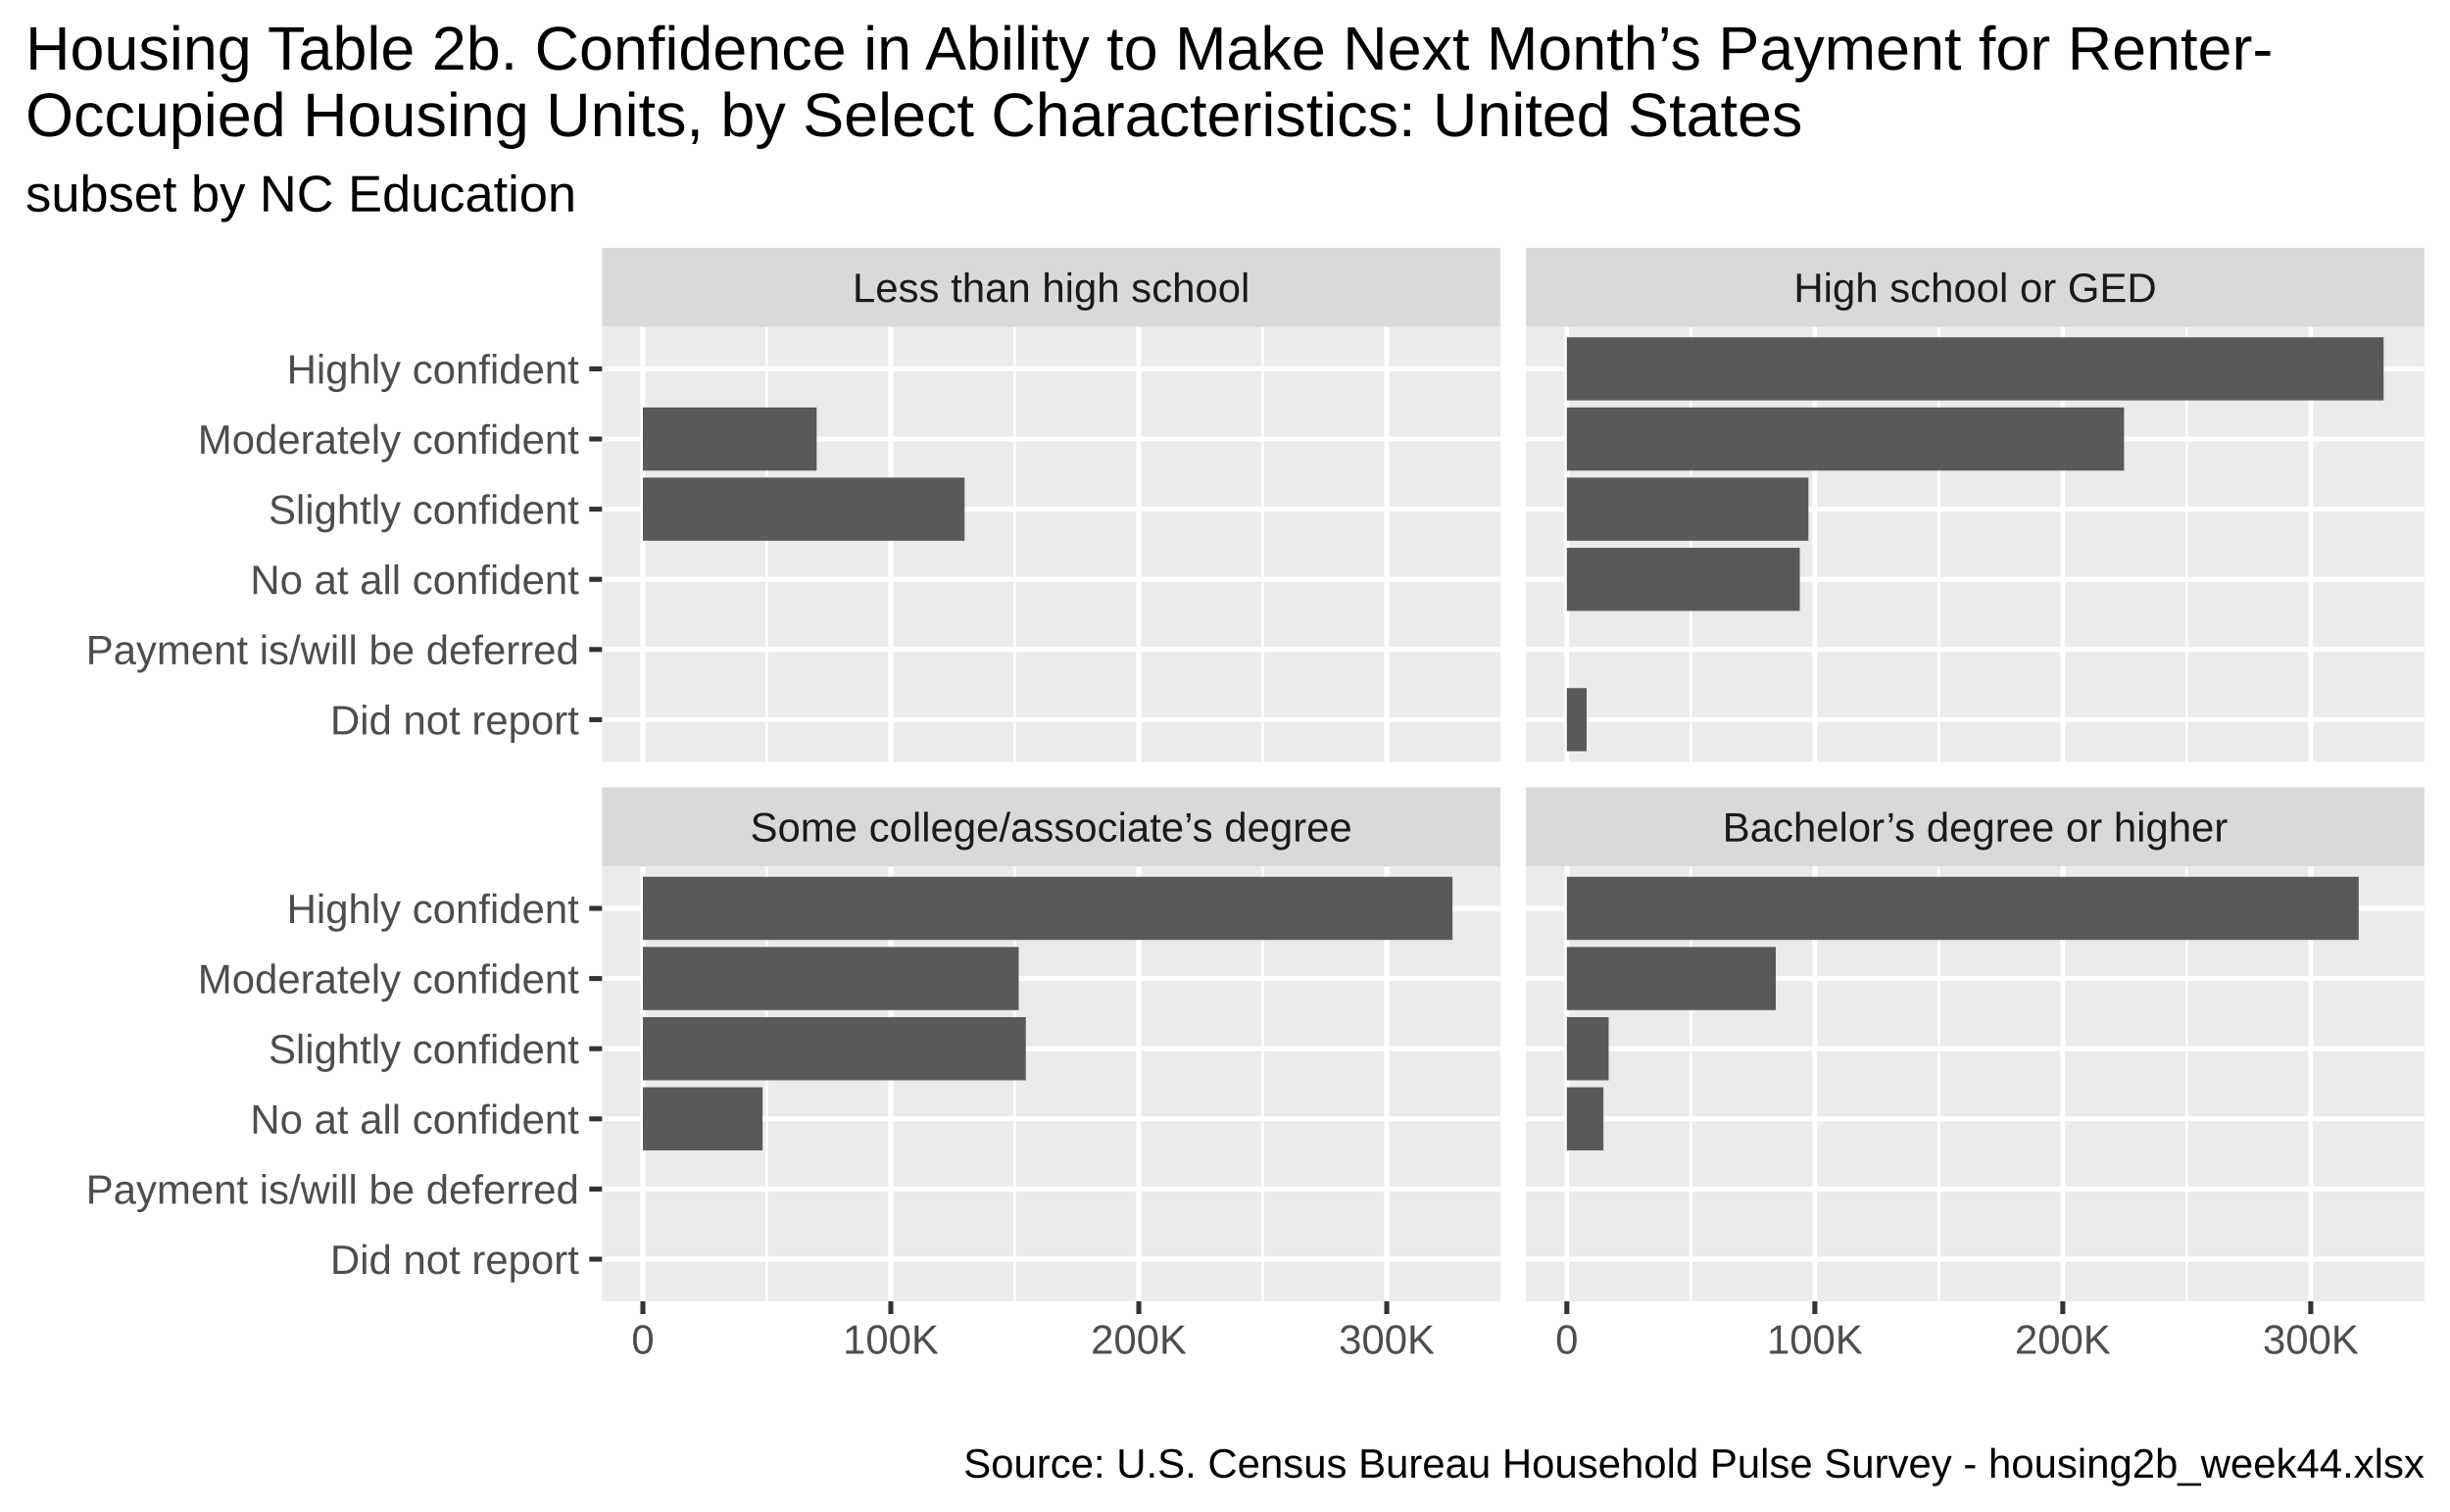
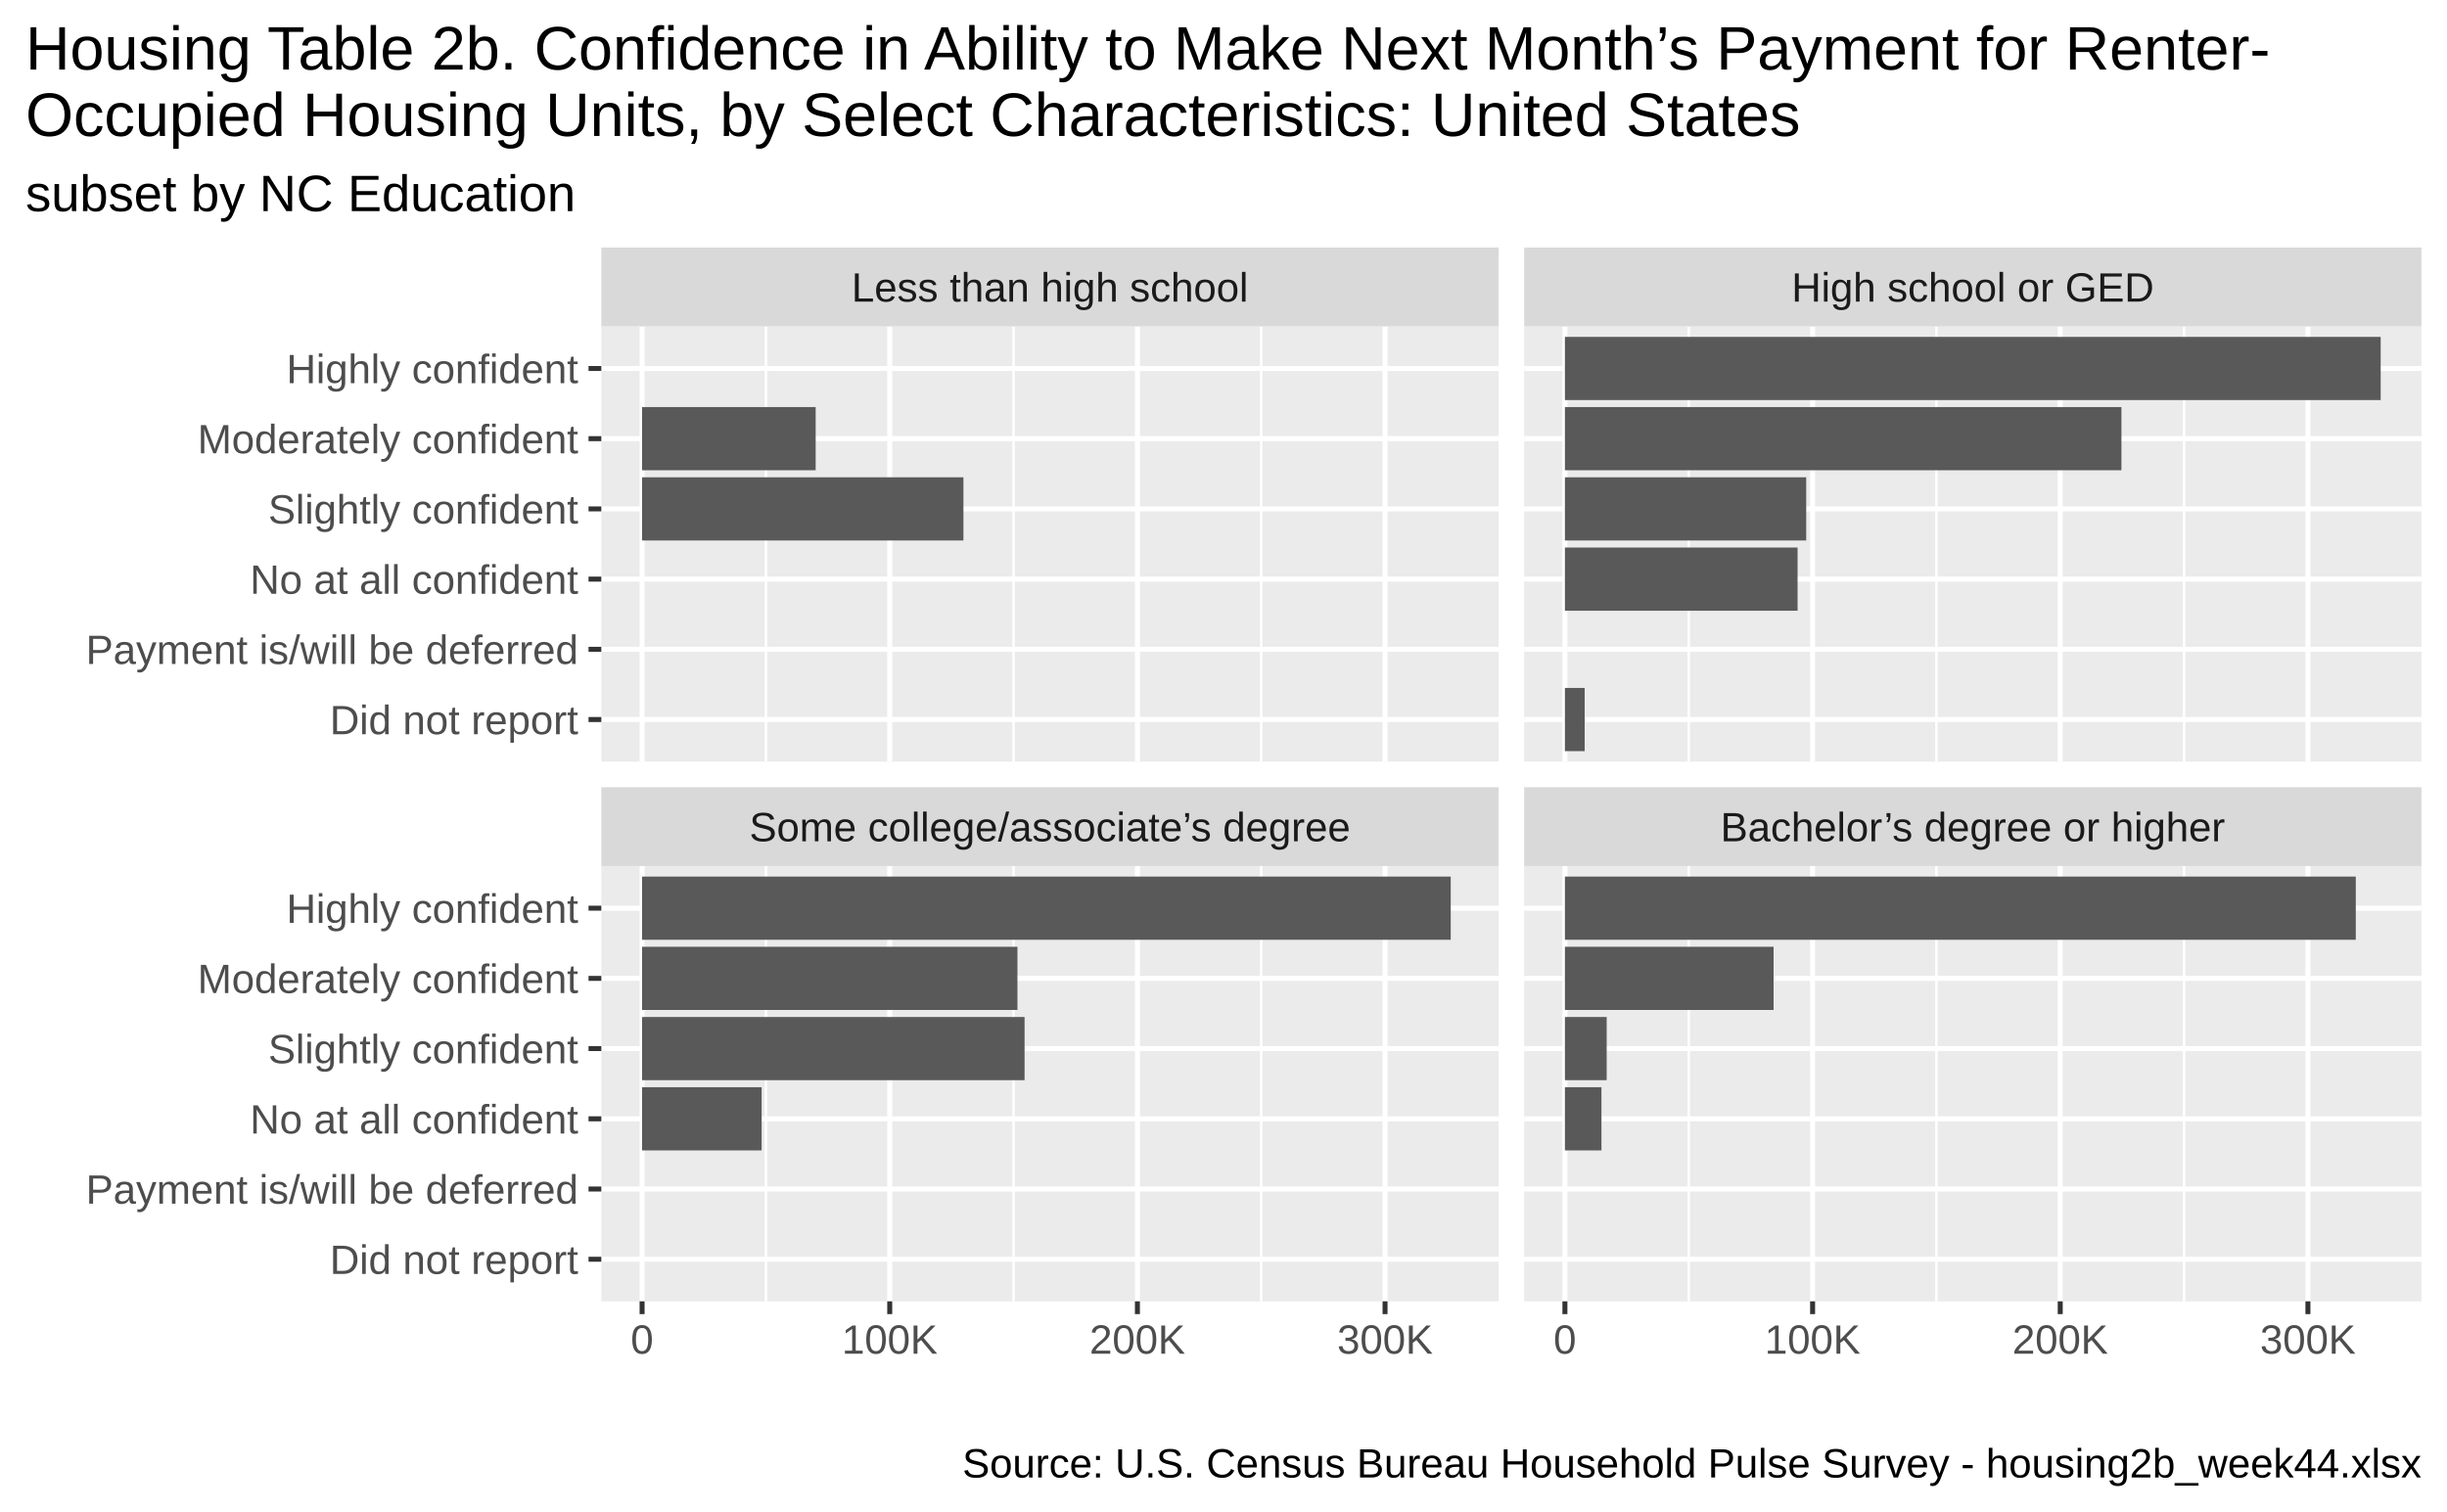
- <svg xmlns="http://www.w3.org/2000/svg" class="svglite" width="525.00pt" height="324.00pt" viewBox="0 0 525.00 324.00">
+ <svg xmlns="http://www.w3.org/2000/svg" class="svglite" width="525.00pt" height="324.38pt" viewBox="0 0 525.00 324.38">
  <defs>
    <style type="text/css">
    .svglite line, .svglite polyline, .svglite polygon, .svglite path, .svglite rect, .svglite circle {
      fill: none;
      stroke: #000000;
      stroke-linecap: round;
      stroke-linejoin: round;
      stroke-miterlimit: 10.00;
    }
    .svglite text {
      white-space: pre;
    }
  </style>
  </defs>
  <rect width="100%" height="100%" style="stroke: none; fill: #FFFFFF;" />
  <defs>
-     <clipPath id="cpMC4wMHw1MjUuMDB8MC4wMHwzMjQuMDA=">
-       <rect x="0.00" y="0.00" width="525.00" height="324.00" />
-     </clipPath>
-   </defs>
-   <g clip-path="url(#cpMC4wMHw1MjUuMDB8MC4wMHwzMjQuMDA=)">
-     <rect x="-0" y="0.00" width="525.00" height="324.00" style="stroke-width: 1.07; stroke: #FFFFFF; fill: #FFFFFF;" />
-   </g>
-   <defs>
-     <clipPath id="cpMTI5LjAxfDMyMS41Mnw3MC4wM3wxNjMuMjU=">
-       <rect x="129.01" y="70.03" width="192.52" height="93.23" />
-     </clipPath>
-   </defs>
-   <g clip-path="url(#cpMTI5LjAxfDMyMS41Mnw3MC4wM3wxNjMuMjU=)">
-     <rect x="129.01" y="70.03" width="192.52" height="93.23" style="stroke-width: 1.07; stroke: none; fill: #EBEBEB;" />
-     <polyline points="164.32,163.25 164.32,70.03 " style="stroke-width: 0.53; stroke: #FFFFFF; stroke-linecap: butt;" />
-     <polyline points="217.46,163.25 217.46,70.03 " style="stroke-width: 0.53; stroke: #FFFFFF; stroke-linecap: butt;" />
-     <polyline points="270.59,163.25 270.59,70.03 " style="stroke-width: 0.53; stroke: #FFFFFF; stroke-linecap: butt;" />
-     <polyline points="129.01,154.23 321.52,154.23 " style="stroke-width: 1.07; stroke: #FFFFFF; stroke-linecap: butt;" />
-     <polyline points="129.01,139.19 321.52,139.19 " style="stroke-width: 1.07; stroke: #FFFFFF; stroke-linecap: butt;" />
-     <polyline points="129.01,124.16 321.52,124.16 " style="stroke-width: 1.07; stroke: #FFFFFF; stroke-linecap: butt;" />
-     <polyline points="129.01,109.12 321.52,109.12 " style="stroke-width: 1.07; stroke: #FFFFFF; stroke-linecap: butt;" />
-     <polyline points="129.01,94.08 321.52,94.08 " style="stroke-width: 1.07; stroke: #FFFFFF; stroke-linecap: butt;" />
-     <polyline points="129.01,79.05 321.52,79.05 " style="stroke-width: 1.07; stroke: #FFFFFF; stroke-linecap: butt;" />
-     <polyline points="137.76,163.25 137.76,70.03 " style="stroke-width: 1.07; stroke: #FFFFFF; stroke-linecap: butt;" />
-     <polyline points="190.89,163.25 190.89,70.03 " style="stroke-width: 1.07; stroke: #FFFFFF; stroke-linecap: butt;" />
-     <polyline points="244.03,163.25 244.03,70.03 " style="stroke-width: 1.07; stroke: #FFFFFF; stroke-linecap: butt;" />
-     <polyline points="297.16,163.25 297.16,70.03 " style="stroke-width: 1.07; stroke: #FFFFFF; stroke-linecap: butt;" />
-     <rect x="137.76" y="147.46" width="0.00" height="13.53" style="stroke-width: 1.07; stroke: none; stroke-linecap: square; stroke-linejoin: miter; fill: #595959;" />
-     <rect x="137.76" y="72.28" width="0.00" height="13.53" style="stroke-width: 1.07; stroke: none; stroke-linecap: square; stroke-linejoin: miter; fill: #595959;" />
-     <rect x="137.76" y="87.32" width="37.24" height="13.53" style="stroke-width: 1.07; stroke: none; stroke-linecap: square; stroke-linejoin: miter; fill: #595959;" />
-     <rect x="137.76" y="117.39" width="0.00" height="13.53" style="stroke-width: 1.07; stroke: none; stroke-linecap: square; stroke-linejoin: miter; fill: #595959;" />
-     <rect x="137.76" y="132.43" width="0.00" height="13.53" style="stroke-width: 1.07; stroke: none; stroke-linecap: square; stroke-linejoin: miter; fill: #595959;" />
-     <rect x="137.76" y="102.35" width="68.94" height="13.53" style="stroke-width: 1.07; stroke: none; stroke-linecap: square; stroke-linejoin: miter; fill: #595959;" />
-   </g>
-   <g clip-path="url(#cpMC4wMHw1MjUuMDB8MC4wMHwzMjQuMDA=)">
- </g>
-   <defs>
-     <clipPath id="cpMTI5LjAxfDMyMS41MnwxODUuNjV8Mjc4Ljg3">
-       <rect x="129.01" y="185.65" width="192.52" height="93.23" />
-     </clipPath>
-   </defs>
-   <g clip-path="url(#cpMTI5LjAxfDMyMS41MnwxODUuNjV8Mjc4Ljg3)">
-     <rect x="129.01" y="185.65" width="192.52" height="93.23" style="stroke-width: 1.07; stroke: none; fill: #EBEBEB;" />
-     <polyline points="164.32,278.87 164.32,185.65 " style="stroke-width: 0.53; stroke: #FFFFFF; stroke-linecap: butt;" />
-     <polyline points="217.46,278.87 217.46,185.65 " style="stroke-width: 0.53; stroke: #FFFFFF; stroke-linecap: butt;" />
-     <polyline points="270.59,278.87 270.59,185.65 " style="stroke-width: 0.53; stroke: #FFFFFF; stroke-linecap: butt;" />
-     <polyline points="129.01,269.85 321.52,269.85 " style="stroke-width: 1.07; stroke: #FFFFFF; stroke-linecap: butt;" />
-     <polyline points="129.01,254.82 321.52,254.82 " style="stroke-width: 1.07; stroke: #FFFFFF; stroke-linecap: butt;" />
-     <polyline points="129.01,239.78 321.52,239.78 " style="stroke-width: 1.07; stroke: #FFFFFF; stroke-linecap: butt;" />
-     <polyline points="129.01,224.74 321.52,224.74 " style="stroke-width: 1.07; stroke: #FFFFFF; stroke-linecap: butt;" />
-     <polyline points="129.01,209.71 321.52,209.71 " style="stroke-width: 1.07; stroke: #FFFFFF; stroke-linecap: butt;" />
-     <polyline points="129.01,194.67 321.52,194.67 " style="stroke-width: 1.07; stroke: #FFFFFF; stroke-linecap: butt;" />
-     <polyline points="137.76,278.87 137.76,185.65 " style="stroke-width: 1.07; stroke: #FFFFFF; stroke-linecap: butt;" />
-     <polyline points="190.89,278.87 190.89,185.65 " style="stroke-width: 1.07; stroke: #FFFFFF; stroke-linecap: butt;" />
-     <polyline points="244.03,278.87 244.03,185.65 " style="stroke-width: 1.07; stroke: #FFFFFF; stroke-linecap: butt;" />
-     <polyline points="297.16,278.87 297.16,185.65 " style="stroke-width: 1.07; stroke: #FFFFFF; stroke-linecap: butt;" />
-     <rect x="137.76" y="263.09" width="0.00" height="13.53" style="stroke-width: 1.07; stroke: none; stroke-linecap: square; stroke-linejoin: miter; fill: #595959;" />
-     <rect x="137.76" y="187.90" width="173.49" height="13.53" style="stroke-width: 1.07; stroke: none; stroke-linecap: square; stroke-linejoin: miter; fill: #595959;" />
-     <rect x="137.76" y="202.94" width="80.53" height="13.53" style="stroke-width: 1.07; stroke: none; stroke-linecap: square; stroke-linejoin: miter; fill: #595959;" />
-     <rect x="137.76" y="233.01" width="25.65" height="13.53" style="stroke-width: 1.07; stroke: none; stroke-linecap: square; stroke-linejoin: miter; fill: #595959;" />
-     <rect x="137.76" y="248.05" width="0.00" height="13.53" style="stroke-width: 1.07; stroke: none; stroke-linecap: square; stroke-linejoin: miter; fill: #595959;" />
-     <rect x="137.76" y="217.98" width="82.06" height="13.53" style="stroke-width: 1.07; stroke: none; stroke-linecap: square; stroke-linejoin: miter; fill: #595959;" />
-   </g>
-   <g clip-path="url(#cpMC4wMHw1MjUuMDB8MC4wMHwzMjQuMDA=)">
- </g>
-   <defs>
-     <clipPath id="cpMzI3LjAwfDUxOS41Mnw3MC4wM3wxNjMuMjU=">
-       <rect x="327.00" y="70.03" width="192.52" height="93.23" />
-     </clipPath>
-   </defs>
-   <g clip-path="url(#cpMzI3LjAwfDUxOS41Mnw3MC4wM3wxNjMuMjU=)">
-     <rect x="327.00" y="70.03" width="192.52" height="93.23" style="stroke-width: 1.07; stroke: none; fill: #EBEBEB;" />
-     <polyline points="362.32,163.25 362.32,70.03 " style="stroke-width: 0.53; stroke: #FFFFFF; stroke-linecap: butt;" />
-     <polyline points="415.46,163.25 415.46,70.03 " style="stroke-width: 0.53; stroke: #FFFFFF; stroke-linecap: butt;" />
-     <polyline points="468.59,163.25 468.59,70.03 " style="stroke-width: 0.53; stroke: #FFFFFF; stroke-linecap: butt;" />
-     <polyline points="327.00,154.23 519.52,154.23 " style="stroke-width: 1.07; stroke: #FFFFFF; stroke-linecap: butt;" />
-     <polyline points="327.00,139.19 519.52,139.19 " style="stroke-width: 1.07; stroke: #FFFFFF; stroke-linecap: butt;" />
-     <polyline points="327.00,124.16 519.52,124.16 " style="stroke-width: 1.07; stroke: #FFFFFF; stroke-linecap: butt;" />
-     <polyline points="327.00,109.12 519.52,109.12 " style="stroke-width: 1.07; stroke: #FFFFFF; stroke-linecap: butt;" />
-     <polyline points="327.00,94.08 519.52,94.08 " style="stroke-width: 1.07; stroke: #FFFFFF; stroke-linecap: butt;" />
-     <polyline points="327.00,79.05 519.52,79.05 " style="stroke-width: 1.07; stroke: #FFFFFF; stroke-linecap: butt;" />
-     <polyline points="335.75,163.25 335.75,70.03 " style="stroke-width: 1.07; stroke: #FFFFFF; stroke-linecap: butt;" />
-     <polyline points="388.89,163.25 388.89,70.03 " style="stroke-width: 1.07; stroke: #FFFFFF; stroke-linecap: butt;" />
-     <polyline points="442.02,163.25 442.02,70.03 " style="stroke-width: 1.07; stroke: #FFFFFF; stroke-linecap: butt;" />
-     <polyline points="495.16,163.25 495.16,70.03 " style="stroke-width: 1.07; stroke: #FFFFFF; stroke-linecap: butt;" />
-     <rect x="335.75" y="147.46" width="4.24" height="13.53" style="stroke-width: 1.07; stroke: none; stroke-linecap: square; stroke-linejoin: miter; fill: #595959;" />
-     <rect x="335.75" y="72.28" width="175.02" height="13.53" style="stroke-width: 1.07; stroke: none; stroke-linecap: square; stroke-linejoin: miter; fill: #595959;" />
-     <rect x="335.75" y="87.32" width="119.40" height="13.53" style="stroke-width: 1.07; stroke: none; stroke-linecap: square; stroke-linejoin: miter; fill: #595959;" />
-     <rect x="335.75" y="117.39" width="49.92" height="13.53" style="stroke-width: 1.07; stroke: none; stroke-linecap: square; stroke-linejoin: miter; fill: #595959;" />
-     <rect x="335.75" y="132.43" width="0.00" height="13.53" style="stroke-width: 1.07; stroke: none; stroke-linecap: square; stroke-linejoin: miter; fill: #595959;" />
-     <rect x="335.75" y="102.35" width="51.77" height="13.53" style="stroke-width: 1.07; stroke: none; stroke-linecap: square; stroke-linejoin: miter; fill: #595959;" />
-   </g>
-   <g clip-path="url(#cpMC4wMHw1MjUuMDB8MC4wMHwzMjQuMDA=)">
- </g>
-   <defs>
-     <clipPath id="cpMzI3LjAwfDUxOS41MnwxODUuNjV8Mjc4Ljg3">
-       <rect x="327.00" y="185.65" width="192.52" height="93.23" />
-     </clipPath>
-   </defs>
-   <g clip-path="url(#cpMzI3LjAwfDUxOS41MnwxODUuNjV8Mjc4Ljg3)">
-     <rect x="327.00" y="185.65" width="192.52" height="93.23" style="stroke-width: 1.07; stroke: none; fill: #EBEBEB;" />
-     <polyline points="362.32,278.87 362.32,185.65 " style="stroke-width: 0.53; stroke: #FFFFFF; stroke-linecap: butt;" />
-     <polyline points="415.46,278.87 415.46,185.65 " style="stroke-width: 0.53; stroke: #FFFFFF; stroke-linecap: butt;" />
-     <polyline points="468.59,278.87 468.59,185.65 " style="stroke-width: 0.53; stroke: #FFFFFF; stroke-linecap: butt;" />
-     <polyline points="327.00,269.85 519.52,269.85 " style="stroke-width: 1.07; stroke: #FFFFFF; stroke-linecap: butt;" />
-     <polyline points="327.00,254.82 519.52,254.82 " style="stroke-width: 1.07; stroke: #FFFFFF; stroke-linecap: butt;" />
-     <polyline points="327.00,239.78 519.52,239.78 " style="stroke-width: 1.07; stroke: #FFFFFF; stroke-linecap: butt;" />
-     <polyline points="327.00,224.74 519.52,224.74 " style="stroke-width: 1.07; stroke: #FFFFFF; stroke-linecap: butt;" />
-     <polyline points="327.00,209.71 519.52,209.71 " style="stroke-width: 1.07; stroke: #FFFFFF; stroke-linecap: butt;" />
-     <polyline points="327.00,194.67 519.52,194.67 " style="stroke-width: 1.07; stroke: #FFFFFF; stroke-linecap: butt;" />
-     <polyline points="335.75,278.87 335.75,185.65 " style="stroke-width: 1.07; stroke: #FFFFFF; stroke-linecap: butt;" />
-     <polyline points="388.89,278.87 388.89,185.65 " style="stroke-width: 1.07; stroke: #FFFFFF; stroke-linecap: butt;" />
-     <polyline points="442.02,278.87 442.02,185.65 " style="stroke-width: 1.07; stroke: #FFFFFF; stroke-linecap: butt;" />
-     <polyline points="495.16,278.87 495.16,185.65 " style="stroke-width: 1.07; stroke: #FFFFFF; stroke-linecap: butt;" />
-     <rect x="335.75" y="263.09" width="0.00" height="13.53" style="stroke-width: 1.07; stroke: none; stroke-linecap: square; stroke-linejoin: miter; fill: #595959;" />
-     <rect x="335.75" y="187.90" width="169.68" height="13.53" style="stroke-width: 1.07; stroke: none; stroke-linecap: square; stroke-linejoin: miter; fill: #595959;" />
-     <rect x="335.75" y="202.94" width="44.77" height="13.53" style="stroke-width: 1.07; stroke: none; stroke-linecap: square; stroke-linejoin: miter; fill: #595959;" />
-     <rect x="335.75" y="233.01" width="7.84" height="13.53" style="stroke-width: 1.07; stroke: none; stroke-linecap: square; stroke-linejoin: miter; fill: #595959;" />
-     <rect x="335.75" y="248.05" width="0.00" height="13.53" style="stroke-width: 1.07; stroke: none; stroke-linecap: square; stroke-linejoin: miter; fill: #595959;" />
-     <rect x="335.75" y="217.98" width="8.96" height="13.53" style="stroke-width: 1.07; stroke: none; stroke-linecap: square; stroke-linejoin: miter; fill: #595959;" />
-   </g>
-   <g clip-path="url(#cpMC4wMHw1MjUuMDB8MC4wMHwzMjQuMDA=)">
- </g>
-   <defs>
-     <clipPath id="cpMTI5LjAxfDMyMS41MnwxNjguNzN8MTg1LjY1">
-       <rect x="129.01" y="168.73" width="192.52" height="16.92" />
-     </clipPath>
-   </defs>
-   <g clip-path="url(#cpMTI5LjAxfDMyMS41MnwxNjguNzN8MTg1LjY1)">
-     <rect x="129.01" y="168.73" width="192.52" height="16.92" style="stroke-width: 1.07; stroke: none; fill: #D9D9D9;" />
-     <text x="225.26" y="180.34" text-anchor="middle" style="font-size: 8.80px;fill: #1A1A1A; font-family: &quot;Arial&quot;;" textLength="129.00px" lengthAdjust="spacingAndGlyphs">Some college/associate’s degree</text>
-   </g>
-   <g clip-path="url(#cpMC4wMHw1MjUuMDB8MC4wMHwzMjQuMDA=)">
- </g>
-   <defs>
-     <clipPath id="cpMzI3LjAwfDUxOS41MnwxNjguNzN8MTg1LjY1">
-       <rect x="327.00" y="168.73" width="192.52" height="16.92" />
-     </clipPath>
-   </defs>
-   <g clip-path="url(#cpMzI3LjAwfDUxOS41MnwxNjguNzN8MTg1LjY1)">
-     <rect x="327.00" y="168.73" width="192.52" height="16.92" style="stroke-width: 1.07; stroke: none; fill: #D9D9D9;" />
-     <text x="423.26" y="180.34" text-anchor="middle" style="font-size: 8.80px;fill: #1A1A1A; font-family: &quot;Arial&quot;;" textLength="108.30px" lengthAdjust="spacingAndGlyphs">Bachelor’s degree or higher</text>
-   </g>
-   <g clip-path="url(#cpMC4wMHw1MjUuMDB8MC4wMHwzMjQuMDA=)">
+     <clipPath id="cpMC4wMHw1MjUuMDB8MC4wMHwzMjQuMzg=">
+       <rect x="0.00" y="0.00" width="525.00" height="324.38" />
+     </clipPath>
+   </defs>
+   <g clip-path="url(#cpMC4wMHw1MjUuMDB8MC4wMHwzMjQuMzg=)">
+     <rect x="-0" y="-0" width="525.00" height="324.38" style="stroke-width: 1.07; stroke: #FFFFFF; fill: #FFFFFF;" />
+   </g>
+   <defs>
+     <clipPath id="cpMTI5LjAxfDMyMS41Mnw3MC4wM3wxNjMuNDQ=">
+       <rect x="129.01" y="70.03" width="192.52" height="93.41" />
+     </clipPath>
+   </defs>
+   <g clip-path="url(#cpMTI5LjAxfDMyMS41Mnw3MC4wM3wxNjMuNDQ=)">
+     <rect x="129.01" y="70.03" width="192.52" height="93.41" style="stroke-width: 1.07; stroke: none; fill: #EBEBEB;" />
+     <polyline points="164.32,163.44 164.32,70.03 " style="stroke-width: 0.53; stroke: #FFFFFF; stroke-linecap: butt;" />
+     <polyline points="217.46,163.44 217.46,70.03 " style="stroke-width: 0.53; stroke: #FFFFFF; stroke-linecap: butt;" />
+     <polyline points="270.59,163.44 270.59,70.03 " style="stroke-width: 0.53; stroke: #FFFFFF; stroke-linecap: butt;" />
+     <polyline points="129.01,154.40 321.52,154.40 " style="stroke-width: 1.07; stroke: #FFFFFF; stroke-linecap: butt;" />
+     <polyline points="129.01,139.33 321.52,139.33 " style="stroke-width: 1.07; stroke: #FFFFFF; stroke-linecap: butt;" />
+     <polyline points="129.01,124.27 321.52,124.27 " style="stroke-width: 1.07; stroke: #FFFFFF; stroke-linecap: butt;" />
+     <polyline points="129.01,109.20 321.52,109.20 " style="stroke-width: 1.07; stroke: #FFFFFF; stroke-linecap: butt;" />
+     <polyline points="129.01,94.13 321.52,94.13 " style="stroke-width: 1.07; stroke: #FFFFFF; stroke-linecap: butt;" />
+     <polyline points="129.01,79.07 321.52,79.07 " style="stroke-width: 1.07; stroke: #FFFFFF; stroke-linecap: butt;" />
+     <polyline points="137.76,163.44 137.76,70.03 " style="stroke-width: 1.07; stroke: #FFFFFF; stroke-linecap: butt;" />
+     <polyline points="190.89,163.44 190.89,70.03 " style="stroke-width: 1.07; stroke: #FFFFFF; stroke-linecap: butt;" />
+     <polyline points="244.03,163.44 244.03,70.03 " style="stroke-width: 1.07; stroke: #FFFFFF; stroke-linecap: butt;" />
+     <polyline points="297.16,163.44 297.16,70.03 " style="stroke-width: 1.07; stroke: #FFFFFF; stroke-linecap: butt;" />
+     <rect x="137.76" y="147.62" width="0.00" height="13.56" style="stroke-width: 1.07; stroke: none; stroke-linecap: square; stroke-linejoin: miter; fill: #595959;" />
+     <rect x="137.76" y="72.29" width="0.00" height="13.56" style="stroke-width: 1.07; stroke: none; stroke-linecap: square; stroke-linejoin: miter; fill: #595959;" />
+     <rect x="137.76" y="87.35" width="37.24" height="13.56" style="stroke-width: 1.07; stroke: none; stroke-linecap: square; stroke-linejoin: miter; fill: #595959;" />
+     <rect x="137.76" y="117.49" width="0.00" height="13.56" style="stroke-width: 1.07; stroke: none; stroke-linecap: square; stroke-linejoin: miter; fill: #595959;" />
+     <rect x="137.76" y="132.55" width="0.00" height="13.56" style="stroke-width: 1.07; stroke: none; stroke-linecap: square; stroke-linejoin: miter; fill: #595959;" />
+     <rect x="137.76" y="102.42" width="68.94" height="13.56" style="stroke-width: 1.07; stroke: none; stroke-linecap: square; stroke-linejoin: miter; fill: #595959;" />
+   </g>
+   <g clip-path="url(#cpMC4wMHw1MjUuMDB8MC4wMHwzMjQuMzg=)">
+ </g>
+   <defs>
+     <clipPath id="cpMTI5LjAxfDMyMS41MnwxODUuODR8Mjc5LjI1">
+       <rect x="129.01" y="185.84" width="192.52" height="93.41" />
+     </clipPath>
+   </defs>
+   <g clip-path="url(#cpMTI5LjAxfDMyMS41MnwxODUuODR8Mjc5LjI1)">
+     <rect x="129.01" y="185.84" width="192.52" height="93.41" style="stroke-width: 1.07; stroke: none; fill: #EBEBEB;" />
+     <polyline points="164.32,279.25 164.32,185.84 " style="stroke-width: 0.53; stroke: #FFFFFF; stroke-linecap: butt;" />
+     <polyline points="217.46,279.25 217.46,185.84 " style="stroke-width: 0.53; stroke: #FFFFFF; stroke-linecap: butt;" />
+     <polyline points="270.59,279.25 270.59,185.84 " style="stroke-width: 0.53; stroke: #FFFFFF; stroke-linecap: butt;" />
+     <polyline points="129.01,270.21 321.52,270.21 " style="stroke-width: 1.07; stroke: #FFFFFF; stroke-linecap: butt;" />
+     <polyline points="129.01,255.14 321.52,255.14 " style="stroke-width: 1.07; stroke: #FFFFFF; stroke-linecap: butt;" />
+     <polyline points="129.01,240.08 321.52,240.08 " style="stroke-width: 1.07; stroke: #FFFFFF; stroke-linecap: butt;" />
+     <polyline points="129.01,225.01 321.52,225.01 " style="stroke-width: 1.07; stroke: #FFFFFF; stroke-linecap: butt;" />
+     <polyline points="129.01,209.94 321.52,209.94 " style="stroke-width: 1.07; stroke: #FFFFFF; stroke-linecap: butt;" />
+     <polyline points="129.01,194.88 321.52,194.88 " style="stroke-width: 1.07; stroke: #FFFFFF; stroke-linecap: butt;" />
+     <polyline points="137.76,279.25 137.76,185.84 " style="stroke-width: 1.07; stroke: #FFFFFF; stroke-linecap: butt;" />
+     <polyline points="190.89,279.25 190.89,185.84 " style="stroke-width: 1.07; stroke: #FFFFFF; stroke-linecap: butt;" />
+     <polyline points="244.03,279.25 244.03,185.84 " style="stroke-width: 1.07; stroke: #FFFFFF; stroke-linecap: butt;" />
+     <polyline points="297.16,279.25 297.16,185.84 " style="stroke-width: 1.07; stroke: #FFFFFF; stroke-linecap: butt;" />
+     <rect x="137.76" y="263.43" width="0.00" height="13.56" style="stroke-width: 1.07; stroke: none; stroke-linecap: square; stroke-linejoin: miter; fill: #595959;" />
+     <rect x="137.76" y="188.10" width="173.49" height="13.56" style="stroke-width: 1.07; stroke: none; stroke-linecap: square; stroke-linejoin: miter; fill: #595959;" />
+     <rect x="137.76" y="203.16" width="80.53" height="13.56" style="stroke-width: 1.07; stroke: none; stroke-linecap: square; stroke-linejoin: miter; fill: #595959;" />
+     <rect x="137.76" y="233.30" width="25.65" height="13.56" style="stroke-width: 1.07; stroke: none; stroke-linecap: square; stroke-linejoin: miter; fill: #595959;" />
+     <rect x="137.76" y="248.36" width="0.00" height="13.56" style="stroke-width: 1.07; stroke: none; stroke-linecap: square; stroke-linejoin: miter; fill: #595959;" />
+     <rect x="137.76" y="218.23" width="82.06" height="13.56" style="stroke-width: 1.07; stroke: none; stroke-linecap: square; stroke-linejoin: miter; fill: #595959;" />
+   </g>
+   <g clip-path="url(#cpMC4wMHw1MjUuMDB8MC4wMHwzMjQuMzg=)">
+ </g>
+   <defs>
+     <clipPath id="cpMzI3LjAwfDUxOS41Mnw3MC4wM3wxNjMuNDQ=">
+       <rect x="327.00" y="70.03" width="192.52" height="93.41" />
+     </clipPath>
+   </defs>
+   <g clip-path="url(#cpMzI3LjAwfDUxOS41Mnw3MC4wM3wxNjMuNDQ=)">
+     <rect x="327.00" y="70.03" width="192.52" height="93.41" style="stroke-width: 1.07; stroke: none; fill: #EBEBEB;" />
+     <polyline points="362.32,163.44 362.32,70.03 " style="stroke-width: 0.53; stroke: #FFFFFF; stroke-linecap: butt;" />
+     <polyline points="415.46,163.44 415.46,70.03 " style="stroke-width: 0.53; stroke: #FFFFFF; stroke-linecap: butt;" />
+     <polyline points="468.59,163.44 468.59,70.03 " style="stroke-width: 0.53; stroke: #FFFFFF; stroke-linecap: butt;" />
+     <polyline points="327.00,154.40 519.52,154.40 " style="stroke-width: 1.07; stroke: #FFFFFF; stroke-linecap: butt;" />
+     <polyline points="327.00,139.33 519.52,139.33 " style="stroke-width: 1.07; stroke: #FFFFFF; stroke-linecap: butt;" />
+     <polyline points="327.00,124.27 519.52,124.27 " style="stroke-width: 1.07; stroke: #FFFFFF; stroke-linecap: butt;" />
+     <polyline points="327.00,109.20 519.52,109.20 " style="stroke-width: 1.07; stroke: #FFFFFF; stroke-linecap: butt;" />
+     <polyline points="327.00,94.13 519.52,94.13 " style="stroke-width: 1.07; stroke: #FFFFFF; stroke-linecap: butt;" />
+     <polyline points="327.00,79.07 519.52,79.07 " style="stroke-width: 1.07; stroke: #FFFFFF; stroke-linecap: butt;" />
+     <polyline points="335.75,163.44 335.75,70.03 " style="stroke-width: 1.07; stroke: #FFFFFF; stroke-linecap: butt;" />
+     <polyline points="388.89,163.44 388.89,70.03 " style="stroke-width: 1.07; stroke: #FFFFFF; stroke-linecap: butt;" />
+     <polyline points="442.02,163.44 442.02,70.03 " style="stroke-width: 1.07; stroke: #FFFFFF; stroke-linecap: butt;" />
+     <polyline points="495.16,163.44 495.16,70.03 " style="stroke-width: 1.07; stroke: #FFFFFF; stroke-linecap: butt;" />
+     <rect x="335.75" y="147.62" width="4.24" height="13.56" style="stroke-width: 1.07; stroke: none; stroke-linecap: square; stroke-linejoin: miter; fill: #595959;" />
+     <rect x="335.75" y="72.29" width="175.02" height="13.56" style="stroke-width: 1.07; stroke: none; stroke-linecap: square; stroke-linejoin: miter; fill: #595959;" />
+     <rect x="335.75" y="87.35" width="119.40" height="13.56" style="stroke-width: 1.07; stroke: none; stroke-linecap: square; stroke-linejoin: miter; fill: #595959;" />
+     <rect x="335.75" y="117.49" width="49.92" height="13.56" style="stroke-width: 1.07; stroke: none; stroke-linecap: square; stroke-linejoin: miter; fill: #595959;" />
+     <rect x="335.75" y="132.55" width="0.00" height="13.56" style="stroke-width: 1.07; stroke: none; stroke-linecap: square; stroke-linejoin: miter; fill: #595959;" />
+     <rect x="335.75" y="102.42" width="51.77" height="13.56" style="stroke-width: 1.07; stroke: none; stroke-linecap: square; stroke-linejoin: miter; fill: #595959;" />
+   </g>
+   <g clip-path="url(#cpMC4wMHw1MjUuMDB8MC4wMHwzMjQuMzg=)">
+ </g>
+   <defs>
+     <clipPath id="cpMzI3LjAwfDUxOS41MnwxODUuODR8Mjc5LjI1">
+       <rect x="327.00" y="185.84" width="192.52" height="93.41" />
+     </clipPath>
+   </defs>
+   <g clip-path="url(#cpMzI3LjAwfDUxOS41MnwxODUuODR8Mjc5LjI1)">
+     <rect x="327.00" y="185.84" width="192.52" height="93.41" style="stroke-width: 1.07; stroke: none; fill: #EBEBEB;" />
+     <polyline points="362.32,279.25 362.32,185.84 " style="stroke-width: 0.53; stroke: #FFFFFF; stroke-linecap: butt;" />
+     <polyline points="415.46,279.25 415.46,185.84 " style="stroke-width: 0.53; stroke: #FFFFFF; stroke-linecap: butt;" />
+     <polyline points="468.59,279.25 468.59,185.84 " style="stroke-width: 0.53; stroke: #FFFFFF; stroke-linecap: butt;" />
+     <polyline points="327.00,270.21 519.52,270.21 " style="stroke-width: 1.07; stroke: #FFFFFF; stroke-linecap: butt;" />
+     <polyline points="327.00,255.14 519.52,255.14 " style="stroke-width: 1.07; stroke: #FFFFFF; stroke-linecap: butt;" />
+     <polyline points="327.00,240.08 519.52,240.08 " style="stroke-width: 1.07; stroke: #FFFFFF; stroke-linecap: butt;" />
+     <polyline points="327.00,225.01 519.52,225.01 " style="stroke-width: 1.07; stroke: #FFFFFF; stroke-linecap: butt;" />
+     <polyline points="327.00,209.94 519.52,209.94 " style="stroke-width: 1.07; stroke: #FFFFFF; stroke-linecap: butt;" />
+     <polyline points="327.00,194.88 519.52,194.88 " style="stroke-width: 1.07; stroke: #FFFFFF; stroke-linecap: butt;" />
+     <polyline points="335.75,279.25 335.75,185.84 " style="stroke-width: 1.07; stroke: #FFFFFF; stroke-linecap: butt;" />
+     <polyline points="388.89,279.25 388.89,185.84 " style="stroke-width: 1.07; stroke: #FFFFFF; stroke-linecap: butt;" />
+     <polyline points="442.02,279.25 442.02,185.84 " style="stroke-width: 1.07; stroke: #FFFFFF; stroke-linecap: butt;" />
+     <polyline points="495.16,279.25 495.16,185.84 " style="stroke-width: 1.07; stroke: #FFFFFF; stroke-linecap: butt;" />
+     <rect x="335.75" y="263.43" width="0.00" height="13.56" style="stroke-width: 1.07; stroke: none; stroke-linecap: square; stroke-linejoin: miter; fill: #595959;" />
+     <rect x="335.75" y="188.10" width="169.68" height="13.56" style="stroke-width: 1.07; stroke: none; stroke-linecap: square; stroke-linejoin: miter; fill: #595959;" />
+     <rect x="335.75" y="203.16" width="44.77" height="13.56" style="stroke-width: 1.07; stroke: none; stroke-linecap: square; stroke-linejoin: miter; fill: #595959;" />
+     <rect x="335.75" y="233.30" width="7.84" height="13.56" style="stroke-width: 1.07; stroke: none; stroke-linecap: square; stroke-linejoin: miter; fill: #595959;" />
+     <rect x="335.75" y="248.36" width="0.00" height="13.56" style="stroke-width: 1.07; stroke: none; stroke-linecap: square; stroke-linejoin: miter; fill: #595959;" />
+     <rect x="335.75" y="218.23" width="8.96" height="13.56" style="stroke-width: 1.07; stroke: none; stroke-linecap: square; stroke-linejoin: miter; fill: #595959;" />
+   </g>
+   <g clip-path="url(#cpMC4wMHw1MjUuMDB8MC4wMHwzMjQuMzg=)">
+ </g>
+   <defs>
+     <clipPath id="cpMTI5LjAxfDMyMS41MnwxNjguOTJ8MTg1Ljg0">
+       <rect x="129.01" y="168.92" width="192.52" height="16.92" />
+     </clipPath>
+   </defs>
+   <g clip-path="url(#cpMTI5LjAxfDMyMS41MnwxNjguOTJ8MTg1Ljg0)">
+     <rect x="129.01" y="168.92" width="192.52" height="16.92" style="stroke-width: 1.07; stroke: none; fill: #D9D9D9;" />
+     <text x="225.26" y="180.53" text-anchor="middle" style="font-size: 8.80px;fill: #1A1A1A; font-family: &quot;Arial&quot;;" textLength="129.00px" lengthAdjust="spacingAndGlyphs">Some college/associate’s degree</text>
+   </g>
+   <g clip-path="url(#cpMC4wMHw1MjUuMDB8MC4wMHwzMjQuMzg=)">
+ </g>
+   <defs>
+     <clipPath id="cpMzI3LjAwfDUxOS41MnwxNjguOTJ8MTg1Ljg0">
+       <rect x="327.00" y="168.92" width="192.52" height="16.92" />
+     </clipPath>
+   </defs>
+   <g clip-path="url(#cpMzI3LjAwfDUxOS41MnwxNjguOTJ8MTg1Ljg0)">
+     <rect x="327.00" y="168.92" width="192.52" height="16.92" style="stroke-width: 1.07; stroke: none; fill: #D9D9D9;" />
+     <text x="423.26" y="180.53" text-anchor="middle" style="font-size: 8.80px;fill: #1A1A1A; font-family: &quot;Arial&quot;;" textLength="108.30px" lengthAdjust="spacingAndGlyphs">Bachelor’s degree or higher</text>
+   </g>
+   <g clip-path="url(#cpMC4wMHw1MjUuMDB8MC4wMHwzMjQuMzg=)">
</g>
  <defs>
    <clipPath id="cpMTI5LjAxfDMyMS41Mnw1My4xMXw3MC4wMw==">
      <rect x="129.01" y="53.11" width="192.52" height="16.92" />
    </clipPath>
  </defs>
  <g clip-path="url(#cpMTI5LjAxfDMyMS41Mnw1My4xMXw3MC4wMw==)">
    <rect x="129.01" y="53.11" width="192.52" height="16.92" style="stroke-width: 1.07; stroke: none; fill: #D9D9D9;" />
    <text x="225.26" y="64.72" text-anchor="middle" style="font-size: 8.80px;fill: #1A1A1A; font-family: &quot;Arial&quot;;" textLength="85.15px" lengthAdjust="spacingAndGlyphs">Less than high school</text>
  </g>
-   <g clip-path="url(#cpMC4wMHw1MjUuMDB8MC4wMHwzMjQuMDA=)">
+   <g clip-path="url(#cpMC4wMHw1MjUuMDB8MC4wMHwzMjQuMzg=)">
</g>
  <defs>
    <clipPath id="cpMzI3LjAwfDUxOS41Mnw1My4xMXw3MC4wMw==">
      <rect x="327.00" y="53.11" width="192.52" height="16.92" />
    </clipPath>
  </defs>
  <g clip-path="url(#cpMzI3LjAwfDUxOS41Mnw1My4xMXw3MC4wMw==)">
    <rect x="327.00" y="53.11" width="192.52" height="16.92" style="stroke-width: 1.07; stroke: none; fill: #D9D9D9;" />
    <text x="423.26" y="64.72" text-anchor="middle" style="font-size: 8.80px;fill: #1A1A1A; font-family: &quot;Arial&quot;;" textLength="77.77px" lengthAdjust="spacingAndGlyphs">High school or GED</text>
  </g>
-   <g clip-path="url(#cpMC4wMHw1MjUuMDB8MC4wMHwzMjQuMDA=)">
-     <polyline points="137.76,281.61 137.76,278.87 " style="stroke-width: 1.07; stroke: #333333; stroke-linecap: butt;" />
-     <polyline points="190.89,281.61 190.89,278.87 " style="stroke-width: 1.07; stroke: #333333; stroke-linecap: butt;" />
-     <polyline points="244.03,281.61 244.03,278.87 " style="stroke-width: 1.07; stroke: #333333; stroke-linecap: butt;" />
-     <polyline points="297.16,281.61 297.16,278.87 " style="stroke-width: 1.07; stroke: #333333; stroke-linecap: butt;" />
-     <text x="137.76" y="290.11" text-anchor="middle" style="font-size: 8.80px;fill: #4D4D4D; font-family: &quot;Arial&quot;;" textLength="4.90px" lengthAdjust="spacingAndGlyphs">0</text>
-     <text x="190.89" y="290.11" text-anchor="middle" style="font-size: 8.80px;fill: #4D4D4D; font-family: &quot;Arial&quot;;" textLength="20.56px" lengthAdjust="spacingAndGlyphs">100K</text>
-     <text x="244.03" y="290.11" text-anchor="middle" style="font-size: 8.80px;fill: #4D4D4D; font-family: &quot;Arial&quot;;" textLength="20.56px" lengthAdjust="spacingAndGlyphs">200K</text>
-     <text x="297.16" y="290.11" text-anchor="middle" style="font-size: 8.80px;fill: #4D4D4D; font-family: &quot;Arial&quot;;" textLength="20.56px" lengthAdjust="spacingAndGlyphs">300K</text>
-     <polyline points="335.75,281.61 335.75,278.87 " style="stroke-width: 1.07; stroke: #333333; stroke-linecap: butt;" />
-     <polyline points="388.89,281.61 388.89,278.87 " style="stroke-width: 1.07; stroke: #333333; stroke-linecap: butt;" />
-     <polyline points="442.02,281.61 442.02,278.87 " style="stroke-width: 1.07; stroke: #333333; stroke-linecap: butt;" />
-     <polyline points="495.16,281.61 495.16,278.87 " style="stroke-width: 1.07; stroke: #333333; stroke-linecap: butt;" />
-     <text x="335.75" y="290.11" text-anchor="middle" style="font-size: 8.80px;fill: #4D4D4D; font-family: &quot;Arial&quot;;" textLength="4.90px" lengthAdjust="spacingAndGlyphs">0</text>
-     <text x="388.89" y="290.11" text-anchor="middle" style="font-size: 8.80px;fill: #4D4D4D; font-family: &quot;Arial&quot;;" textLength="20.56px" lengthAdjust="spacingAndGlyphs">100K</text>
-     <text x="442.02" y="290.11" text-anchor="middle" style="font-size: 8.80px;fill: #4D4D4D; font-family: &quot;Arial&quot;;" textLength="20.56px" lengthAdjust="spacingAndGlyphs">200K</text>
-     <text x="495.16" y="290.11" text-anchor="middle" style="font-size: 8.80px;fill: #4D4D4D; font-family: &quot;Arial&quot;;" textLength="20.56px" lengthAdjust="spacingAndGlyphs">300K</text>
-     <text x="124.07" y="157.38" text-anchor="end" style="font-size: 8.80px;fill: #4D4D4D; font-family: &quot;Arial&quot;;" textLength="53.33px" lengthAdjust="spacingAndGlyphs">Did not report</text>
-     <text x="124.07" y="142.34" text-anchor="end" style="font-size: 8.80px;fill: #4D4D4D; font-family: &quot;Arial&quot;;" textLength="105.66px" lengthAdjust="spacingAndGlyphs">Payment is/will be deferred</text>
-     <text x="124.07" y="127.31" text-anchor="end" style="font-size: 8.80px;fill: #4D4D4D; font-family: &quot;Arial&quot;;" textLength="70.46px" lengthAdjust="spacingAndGlyphs">No at all confident</text>
-     <text x="124.07" y="112.27" text-anchor="end" style="font-size: 8.80px;fill: #4D4D4D; font-family: &quot;Arial&quot;;" textLength="66.54px" lengthAdjust="spacingAndGlyphs">Slightly confident</text>
-     <text x="124.07" y="97.23" text-anchor="end" style="font-size: 8.80px;fill: #4D4D4D; font-family: &quot;Arial&quot;;" textLength="81.71px" lengthAdjust="spacingAndGlyphs">Moderately confident</text>
-     <text x="124.07" y="82.20" text-anchor="end" style="font-size: 8.80px;fill: #4D4D4D; font-family: &quot;Arial&quot;;" textLength="62.62px" lengthAdjust="spacingAndGlyphs">Highly confident</text>
-     <polyline points="126.27,154.23 129.01,154.23 " style="stroke-width: 1.07; stroke: #333333; stroke-linecap: butt;" />
-     <polyline points="126.27,139.19 129.01,139.19 " style="stroke-width: 1.07; stroke: #333333; stroke-linecap: butt;" />
-     <polyline points="126.27,124.16 129.01,124.16 " style="stroke-width: 1.07; stroke: #333333; stroke-linecap: butt;" />
-     <polyline points="126.27,109.12 129.01,109.12 " style="stroke-width: 1.07; stroke: #333333; stroke-linecap: butt;" />
-     <polyline points="126.27,94.08 129.01,94.08 " style="stroke-width: 1.07; stroke: #333333; stroke-linecap: butt;" />
-     <polyline points="126.27,79.05 129.01,79.05 " style="stroke-width: 1.07; stroke: #333333; stroke-linecap: butt;" />
-     <text x="124.07" y="273.00" text-anchor="end" style="font-size: 8.80px;fill: #4D4D4D; font-family: &quot;Arial&quot;;" textLength="53.33px" lengthAdjust="spacingAndGlyphs">Did not report</text>
-     <text x="124.07" y="257.97" text-anchor="end" style="font-size: 8.80px;fill: #4D4D4D; font-family: &quot;Arial&quot;;" textLength="105.66px" lengthAdjust="spacingAndGlyphs">Payment is/will be deferred</text>
-     <text x="124.07" y="242.93" text-anchor="end" style="font-size: 8.80px;fill: #4D4D4D; font-family: &quot;Arial&quot;;" textLength="70.46px" lengthAdjust="spacingAndGlyphs">No at all confident</text>
-     <text x="124.07" y="227.89" text-anchor="end" style="font-size: 8.80px;fill: #4D4D4D; font-family: &quot;Arial&quot;;" textLength="66.54px" lengthAdjust="spacingAndGlyphs">Slightly confident</text>
-     <text x="124.07" y="212.86" text-anchor="end" style="font-size: 8.80px;fill: #4D4D4D; font-family: &quot;Arial&quot;;" textLength="81.71px" lengthAdjust="spacingAndGlyphs">Moderately confident</text>
-     <text x="124.07" y="197.82" text-anchor="end" style="font-size: 8.80px;fill: #4D4D4D; font-family: &quot;Arial&quot;;" textLength="62.62px" lengthAdjust="spacingAndGlyphs">Highly confident</text>
-     <polyline points="126.27,269.85 129.01,269.85 " style="stroke-width: 1.07; stroke: #333333; stroke-linecap: butt;" />
-     <polyline points="126.27,254.82 129.01,254.82 " style="stroke-width: 1.07; stroke: #333333; stroke-linecap: butt;" />
-     <polyline points="126.27,239.78 129.01,239.78 " style="stroke-width: 1.07; stroke: #333333; stroke-linecap: butt;" />
-     <polyline points="126.27,224.74 129.01,224.74 " style="stroke-width: 1.07; stroke: #333333; stroke-linecap: butt;" />
-     <polyline points="126.27,209.71 129.01,209.71 " style="stroke-width: 1.07; stroke: #333333; stroke-linecap: butt;" />
-     <polyline points="126.27,194.67 129.01,194.67 " style="stroke-width: 1.07; stroke: #333333; stroke-linecap: butt;" />
+   <g clip-path="url(#cpMC4wMHw1MjUuMDB8MC4wMHwzMjQuMzg=)">
+     <polyline points="137.76,281.99 137.76,279.25 " style="stroke-width: 1.07; stroke: #333333; stroke-linecap: butt;" />
+     <polyline points="190.89,281.99 190.89,279.25 " style="stroke-width: 1.07; stroke: #333333; stroke-linecap: butt;" />
+     <polyline points="244.03,281.99 244.03,279.25 " style="stroke-width: 1.07; stroke: #333333; stroke-linecap: butt;" />
+     <polyline points="297.16,281.99 297.16,279.25 " style="stroke-width: 1.07; stroke: #333333; stroke-linecap: butt;" />
+     <text x="137.76" y="290.48" text-anchor="middle" style="font-size: 8.80px;fill: #4D4D4D; font-family: &quot;Arial&quot;;" textLength="4.90px" lengthAdjust="spacingAndGlyphs">0</text>
+     <text x="190.89" y="290.48" text-anchor="middle" style="font-size: 8.80px;fill: #4D4D4D; font-family: &quot;Arial&quot;;" textLength="20.56px" lengthAdjust="spacingAndGlyphs">100K</text>
+     <text x="244.03" y="290.48" text-anchor="middle" style="font-size: 8.80px;fill: #4D4D4D; font-family: &quot;Arial&quot;;" textLength="20.56px" lengthAdjust="spacingAndGlyphs">200K</text>
+     <text x="297.16" y="290.48" text-anchor="middle" style="font-size: 8.80px;fill: #4D4D4D; font-family: &quot;Arial&quot;;" textLength="20.56px" lengthAdjust="spacingAndGlyphs">300K</text>
+     <polyline points="335.75,281.99 335.75,279.25 " style="stroke-width: 1.07; stroke: #333333; stroke-linecap: butt;" />
+     <polyline points="388.89,281.99 388.89,279.25 " style="stroke-width: 1.07; stroke: #333333; stroke-linecap: butt;" />
+     <polyline points="442.02,281.99 442.02,279.25 " style="stroke-width: 1.07; stroke: #333333; stroke-linecap: butt;" />
+     <polyline points="495.16,281.99 495.16,279.25 " style="stroke-width: 1.07; stroke: #333333; stroke-linecap: butt;" />
+     <text x="335.75" y="290.48" text-anchor="middle" style="font-size: 8.80px;fill: #4D4D4D; font-family: &quot;Arial&quot;;" textLength="4.90px" lengthAdjust="spacingAndGlyphs">0</text>
+     <text x="388.89" y="290.48" text-anchor="middle" style="font-size: 8.80px;fill: #4D4D4D; font-family: &quot;Arial&quot;;" textLength="20.56px" lengthAdjust="spacingAndGlyphs">100K</text>
+     <text x="442.02" y="290.48" text-anchor="middle" style="font-size: 8.80px;fill: #4D4D4D; font-family: &quot;Arial&quot;;" textLength="20.56px" lengthAdjust="spacingAndGlyphs">200K</text>
+     <text x="495.16" y="290.48" text-anchor="middle" style="font-size: 8.80px;fill: #4D4D4D; font-family: &quot;Arial&quot;;" textLength="20.56px" lengthAdjust="spacingAndGlyphs">300K</text>
+     <text x="124.07" y="157.55" text-anchor="end" style="font-size: 8.80px;fill: #4D4D4D; font-family: &quot;Arial&quot;;" textLength="53.33px" lengthAdjust="spacingAndGlyphs">Did not report</text>
+     <text x="124.07" y="142.48" text-anchor="end" style="font-size: 8.80px;fill: #4D4D4D; font-family: &quot;Arial&quot;;" textLength="105.66px" lengthAdjust="spacingAndGlyphs">Payment is/will be deferred</text>
+     <text x="124.07" y="127.42" text-anchor="end" style="font-size: 8.80px;fill: #4D4D4D; font-family: &quot;Arial&quot;;" textLength="70.46px" lengthAdjust="spacingAndGlyphs">No at all confident</text>
+     <text x="124.07" y="112.35" text-anchor="end" style="font-size: 8.80px;fill: #4D4D4D; font-family: &quot;Arial&quot;;" textLength="66.54px" lengthAdjust="spacingAndGlyphs">Slightly confident</text>
+     <text x="124.07" y="97.28" text-anchor="end" style="font-size: 8.80px;fill: #4D4D4D; font-family: &quot;Arial&quot;;" textLength="81.71px" lengthAdjust="spacingAndGlyphs">Moderately confident</text>
+     <text x="124.07" y="82.22" text-anchor="end" style="font-size: 8.80px;fill: #4D4D4D; font-family: &quot;Arial&quot;;" textLength="62.62px" lengthAdjust="spacingAndGlyphs">Highly confident</text>
+     <polyline points="126.27,154.40 129.01,154.40 " style="stroke-width: 1.07; stroke: #333333; stroke-linecap: butt;" />
+     <polyline points="126.27,139.33 129.01,139.33 " style="stroke-width: 1.07; stroke: #333333; stroke-linecap: butt;" />
+     <polyline points="126.27,124.27 129.01,124.27 " style="stroke-width: 1.07; stroke: #333333; stroke-linecap: butt;" />
+     <polyline points="126.27,109.20 129.01,109.20 " style="stroke-width: 1.07; stroke: #333333; stroke-linecap: butt;" />
+     <polyline points="126.27,94.13 129.01,94.13 " style="stroke-width: 1.07; stroke: #333333; stroke-linecap: butt;" />
+     <polyline points="126.27,79.07 129.01,79.07 " style="stroke-width: 1.07; stroke: #333333; stroke-linecap: butt;" />
+     <text x="124.07" y="273.36" text-anchor="end" style="font-size: 8.80px;fill: #4D4D4D; font-family: &quot;Arial&quot;;" textLength="53.33px" lengthAdjust="spacingAndGlyphs">Did not report</text>
+     <text x="124.07" y="258.29" text-anchor="end" style="font-size: 8.80px;fill: #4D4D4D; font-family: &quot;Arial&quot;;" textLength="105.66px" lengthAdjust="spacingAndGlyphs">Payment is/will be deferred</text>
+     <text x="124.07" y="243.23" text-anchor="end" style="font-size: 8.80px;fill: #4D4D4D; font-family: &quot;Arial&quot;;" textLength="70.46px" lengthAdjust="spacingAndGlyphs">No at all confident</text>
+     <text x="124.07" y="228.16" text-anchor="end" style="font-size: 8.80px;fill: #4D4D4D; font-family: &quot;Arial&quot;;" textLength="66.54px" lengthAdjust="spacingAndGlyphs">Slightly confident</text>
+     <text x="124.07" y="213.09" text-anchor="end" style="font-size: 8.80px;fill: #4D4D4D; font-family: &quot;Arial&quot;;" textLength="81.71px" lengthAdjust="spacingAndGlyphs">Moderately confident</text>
+     <text x="124.07" y="198.03" text-anchor="end" style="font-size: 8.80px;fill: #4D4D4D; font-family: &quot;Arial&quot;;" textLength="62.62px" lengthAdjust="spacingAndGlyphs">Highly confident</text>
+     <polyline points="126.27,270.21 129.01,270.21 " style="stroke-width: 1.07; stroke: #333333; stroke-linecap: butt;" />
+     <polyline points="126.27,255.14 129.01,255.14 " style="stroke-width: 1.07; stroke: #333333; stroke-linecap: butt;" />
+     <polyline points="126.27,240.08 129.01,240.08 " style="stroke-width: 1.07; stroke: #333333; stroke-linecap: butt;" />
+     <polyline points="126.27,225.01 129.01,225.01 " style="stroke-width: 1.07; stroke: #333333; stroke-linecap: butt;" />
+     <polyline points="126.27,209.94 129.01,209.94 " style="stroke-width: 1.07; stroke: #333333; stroke-linecap: butt;" />
+     <polyline points="126.27,194.88 129.01,194.88 " style="stroke-width: 1.07; stroke: #333333; stroke-linecap: butt;" />
    <text x="5.48" y="45.31" style="font-size: 11.00px; font-family: &quot;Arial&quot;;" textLength="118.04px" lengthAdjust="spacingAndGlyphs">subset by NC Education</text>
    <text x="5.48" y="14.93" style="font-size: 13.20px; font-family: &quot;Arial&quot;;" textLength="481.24px" lengthAdjust="spacingAndGlyphs">Housing Table 2b. Confidence in Ability to Make Next Month’s Payment for Renter-</text>
    <text x="5.48" y="29.18" style="font-size: 13.20px; font-family: &quot;Arial&quot;;" textLength="380.51px" lengthAdjust="spacingAndGlyphs">Occupied Housing Units, by Select Characteristics: United States</text>
-     <text x="519.52" y="316.67" text-anchor="end" style="font-size: 8.80px; font-family: &quot;Arial&quot;;" textLength="313.11px" lengthAdjust="spacingAndGlyphs">Source: U.S. Census Bureau Household Pulse Survey - housing2b_week44.xlsx</text>
+     <text x="519.52" y="317.05" text-anchor="end" style="font-size: 8.80px; font-family: &quot;Arial&quot;;" textLength="313.11px" lengthAdjust="spacingAndGlyphs">Source: U.S. Census Bureau Household Pulse Survey - housing2b_week44.xlsx</text>
  </g>
</svg>
